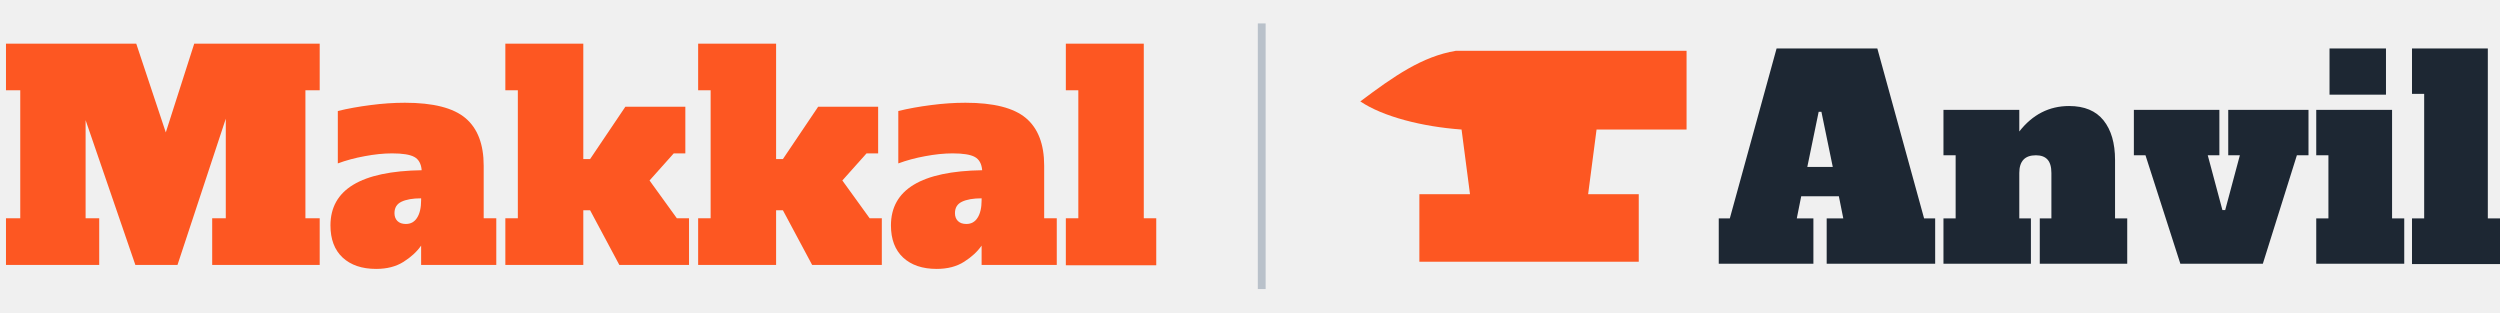
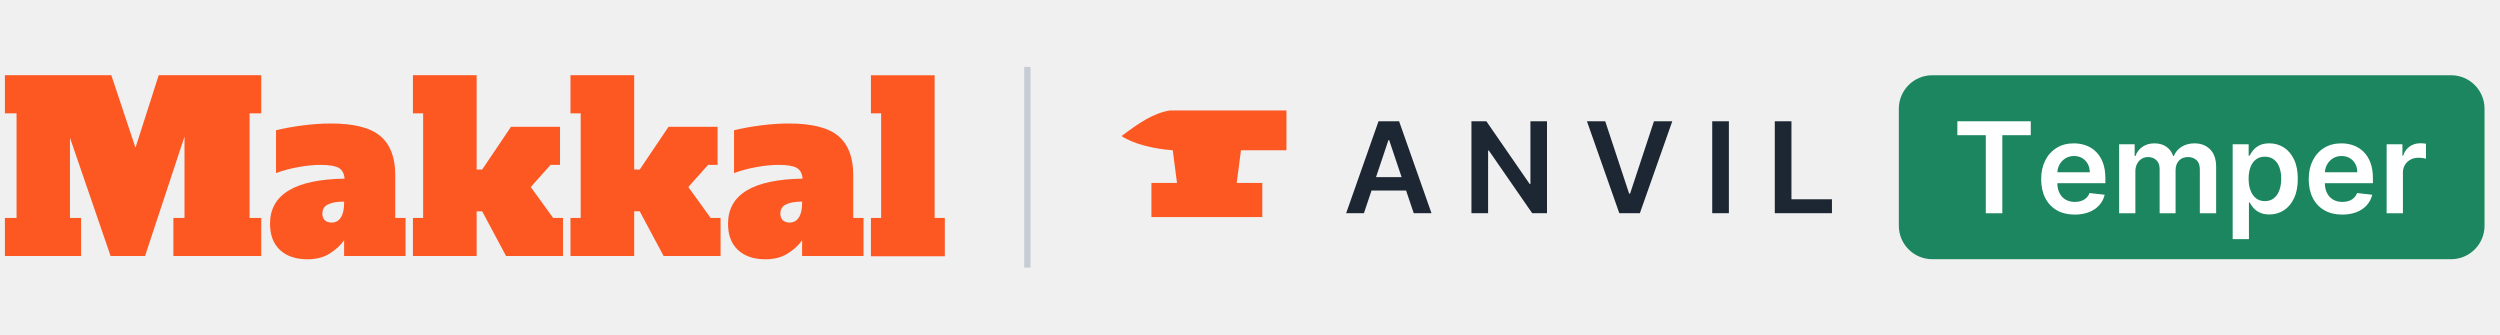
- <svg xmlns="http://www.w3.org/2000/svg" viewBox="0 0 640 80" width="640" height="80" role="img" aria-label="Makkal · Anvil">
-   <svg x="0" y="10" width="296" height="60" viewBox="15.2 21.9 162 31.5" style="color:#fd5722">
+ <svg xmlns="http://www.w3.org/2000/svg" viewBox="0 0 598 80" width="598" height="80" role="img" aria-label="Makkal · Anvil Temper">
+   <svg x="0" y="18" width="226" height="44" viewBox="15.2 21.9 162 31.5" style="color:#fd5722">
    <g fill="currentColor">
      <g transform="translate(15.24114, 52.87287)">
        <g>
          <path d="M 44.75 -24.469 L 42.75 -24.469 L 42.75 -6.531 L 44.75 -6.531 L 44.75 0 L 29.688 0 L 29.688 -6.531 L 31.594 -6.531 L 31.594 -20.484 L 24.828 0 L 18.922 0 L 11.953 -20.281 L 11.953 -6.531 L 13.859 -6.531 L 13.859 0 L 0.797 0 L 0.797 -6.531 L 2.797 -6.531 L 2.797 -24.469 L 0.797 -24.469 L 0.797 -31 L 19.047 -31 L 23.188 -18.562 L 27.172 -31 L 44.75 -31 Z M 44.75 -24.469 " />
        </g>
      </g>
    </g>
    <g fill="currentColor">
      <g transform="translate(60.78077, 52.87287)">
        <g>
          <path d="M 23.953 -6.531 L 23.953 0 L 13.422 0 L 13.422 -2.703 C 12.836 -1.859 12.02 -1.102 10.969 -0.438 C 9.926 0.227 8.645 0.562 7.125 0.562 C 5.133 0.562 3.566 0.031 2.422 -1.031 C 1.285 -2.094 0.719 -3.594 0.719 -5.531 C 0.719 -10.551 4.977 -13.129 13.5 -13.266 C 13.426 -14.172 13.082 -14.789 12.469 -15.125 C 11.863 -15.457 10.828 -15.625 9.359 -15.625 C 8.172 -15.625 6.891 -15.492 5.516 -15.234 C 4.148 -14.984 2.895 -14.645 1.75 -14.219 L 1.75 -21.562 C 3.156 -21.906 4.68 -22.18 6.328 -22.391 C 7.984 -22.609 9.594 -22.719 11.156 -22.719 C 15.113 -22.719 17.941 -22 19.641 -20.562 C 21.336 -19.125 22.188 -16.906 22.188 -13.906 L 22.188 -6.531 Z M 13.422 -9.328 C 12.234 -9.328 11.312 -9.164 10.656 -8.844 C 10.008 -8.531 9.688 -8 9.688 -7.25 C 9.688 -6.801 9.82 -6.438 10.094 -6.156 C 10.375 -5.875 10.77 -5.734 11.281 -5.734 C 11.969 -5.734 12.492 -6.023 12.859 -6.609 C 13.234 -7.191 13.422 -8.016 13.422 -9.078 Z M 13.422 -9.328 " />
        </g>
      </g>
    </g>
    <g fill="currentColor">
      <g transform="translate(85.28372, 52.87287)">
        <g>
          <path d="M 24.75 -6.531 L 26.453 -6.531 L 26.453 0 L 16.688 0 L 12.594 -7.656 L 11.641 -7.656 L 11.641 0 L 0.719 0 L 0.719 -6.531 L 2.469 -6.531 L 2.469 -24.469 L 0.719 -24.469 L 0.719 -31 L 11.641 -31 L 11.641 -14.828 L 12.594 -14.828 L 17.531 -22.156 L 25.938 -22.156 L 25.938 -15.625 L 24.312 -15.625 L 20.922 -11.828 Z M 24.75 -6.531 " />
        </g>
      </g>
    </g>
    <g fill="currentColor">
      <g transform="translate(112.2967, 52.87287)">
        <g>
          <path d="M 24.75 -6.531 L 26.453 -6.531 L 26.453 0 L 16.688 0 L 12.594 -7.656 L 11.641 -7.656 L 11.641 0 L 0.719 0 L 0.719 -6.531 L 2.469 -6.531 L 2.469 -24.469 L 0.719 -24.469 L 0.719 -31 L 11.641 -31 L 11.641 -14.828 L 12.594 -14.828 L 17.531 -22.156 L 25.938 -22.156 L 25.938 -15.625 L 24.312 -15.625 L 20.922 -11.828 Z M 24.75 -6.531 " />
        </g>
      </g>
    </g>
    <g fill="currentColor">
      <g transform="translate(139.3097, 52.87287)">
        <g>
          <path d="M 23.953 -6.531 L 23.953 0 L 13.422 0 L 13.422 -2.703 C 12.836 -1.859 12.02 -1.102 10.969 -0.438 C 9.926 0.227 8.645 0.562 7.125 0.562 C 5.133 0.562 3.566 0.031 2.422 -1.031 C 1.285 -2.094 0.719 -3.594 0.719 -5.531 C 0.719 -10.551 4.977 -13.129 13.5 -13.266 C 13.426 -14.172 13.082 -14.789 12.469 -15.125 C 11.863 -15.457 10.828 -15.625 9.359 -15.625 C 8.172 -15.625 6.891 -15.492 5.516 -15.234 C 4.148 -14.984 2.895 -14.645 1.75 -14.219 L 1.75 -21.562 C 3.156 -21.906 4.68 -22.18 6.328 -22.391 C 7.984 -22.609 9.594 -22.719 11.156 -22.719 C 15.113 -22.719 17.941 -22 19.641 -20.562 C 21.336 -19.125 22.188 -16.906 22.188 -13.906 L 22.188 -6.531 Z M 13.422 -9.328 C 12.234 -9.328 11.312 -9.164 10.656 -8.844 C 10.008 -8.531 9.688 -8 9.688 -7.25 C 9.688 -6.801 9.82 -6.438 10.094 -6.156 C 10.375 -5.875 10.77 -5.734 11.281 -5.734 C 11.969 -5.734 12.492 -6.023 12.859 -6.609 C 13.234 -7.191 13.422 -8.016 13.422 -9.078 Z M 13.422 -9.328 " />
        </g>
      </g>
    </g>
    <g fill="currentColor">
      <g transform="translate(163.8127, 52.87287)">
        <g>
          <path d="M 0.719 0.047 L 0.719 -6.531 L 2.469 -6.531 L 2.469 -24.469 L 0.719 -24.469 L 0.719 -31 L 11.641 -31 L 11.641 -6.531 L 13.391 -6.531 L 13.391 0.047 Z M 0.719 0.047 " />
        </g>
      </g>
    </g>
  </svg>
-   <rect x="322" y="6" width="2" height="68" fill="#b9c1ca" />
-   <svg x="348" y="13" width="84" height="54" viewBox="3 6.5 58 37.5">
+   <rect x="245" y="16" width="1.5" height="48" fill="#c5ccd4" />
+   <svg x="266" y="22" width="44" height="34" viewBox="0 0 64 50">
    <path fill="#fd5722" d="M3 15.5 C9 11 14 7.5 20 6.5 L61 6.5 L61 20.5 L45 20.5 L43.5 32 L52.5 32 L52.5 44 L13.5 44 L13.5 32 L22.5 32 L21 20.5 C14 20 7 18.2 3 15.5 Z" />
  </svg>
-   <svg x="440" y="10" width="200" height="60" viewBox="12 -778 2823 779">
-     <path fill="#1d2733" d="M754 -164H794V0H402V-164H462L446 -244H310L294 -164H354V0H12V-164H52L221 -778H585ZM332 -350H424L383 -549H373ZM1488 -164V0H1172V-164H1214V-328Q1214 -361 1200.0 -376.5Q1186 -392 1158 -392Q1098 -392 1098 -328V-164H1140V0H824V-164H868V-392H824V-556H1098V-478Q1170 -570 1278 -570Q1361 -570 1402.5 -518.0Q1444 -466 1444 -375V-164ZM1680 0 1554 -392H1512V-556H1821V-392H1779L1832 -194H1842L1895 -392H1853V-556H2143V-392H2101L1978 0ZM2219 -611V-778H2423V-611ZM2171 0V-164H2215V-392H2171V-556H2445V-164H2489V0ZM2517 1V-164H2561V-614H2517V-778H2791V-164H2835V1Z" />
+   <svg x="322" y="29" width="116.2" height="22" viewBox="69 0 10820 2048">
+     <path fill="#1d2733" d="M465 2048H69L790 0H1248L1970 2048H1574L1404 1543H634ZM1304 1245 1027 420H1011L734 1245ZM4542.52 0V2048H4212.52L3247.52 653H3230.52V2048H2859.52V0H3191.52L4155.52 1396H4173.52V0ZM5839.04 0 6372.04 1612H6393.04L6925.04 0H7333.04L6611.04 2048H6153.04L5432.04 0ZM8593.56 0V2048H8222.56V0ZM9616.08 2048V0H9987.08V1737H10889.08V2048Z" />
+   </svg>
+   <rect x="454.2" y="18" width="140.1" height="44" rx="8" fill="#1b865f" />
+   <svg x="468.2" y="29" width="112.1" height="28.2" viewBox="112 0 10433 2624">
+     <path fill="#fff" d="M112 311V0H1746V311H1113V2048H745V311ZM2724.0 2078Q2493.0 2078 2325.5 1981.5Q2158.0 1885 2068.0 1707.5Q1978.0 1530 1978.0 1289Q1978.0 1052 2068.5 872.5Q2159.0 693 2322.0 592.5Q2485.0 492 2705.0 492Q2847.0 492 2973.5 537.5Q3100.0 583 3197.5 678.0Q3295.0 773 3351.0 919.5Q3407.0 1066 3407.0 1268V1379H2337.0Q2339.0 1507 2386.0 1599Q2435.0 1695 2523.0 1745.5Q2611.0 1796 2729.0 1796Q2808.0 1796 2872.0 1773.5Q2936.0 1751 2983.0 1707.0Q3030.0 1663 3054.0 1598L3392.0 1636Q3360.0 1770 3270.5 1869.5Q3181.0 1969 3042.0 2023.5Q2903.0 2078 2724.0 2078ZM2338.0 1135H3060.0Q3059.0 1031 3015.0 949.5Q2971.0 868 2892.5 821.0Q2814.0 774 2710.0 774Q2599.0 774 2515.0 827.5Q2431.0 881 2385.0 967Q2343.0 1045 2338.0 1135ZM3713.0 2048V512H4059.0V773H4077.0Q4125.0 641 4236.0 566.5Q4347.0 492 4501.0 492Q4657.0 492 4764.5 567.5Q4872.0 643 4916.0 773H4932.0Q4983.0 645 5104.5 568.5Q5226.0 492 5393.0 492Q5605.0 492 5739.0 626.0Q5873.0 760 5873.0 1017V2048H5510.0V1073Q5510.0 930 5434.0 863.5Q5358.0 797 5248.0 797Q5117.0 797 5043.5 878.5Q4970.0 960 4970.0 1090V2048H4615.0V1058Q4615.0 939 4543.5 868.0Q4472.0 797 4357.0 797Q4279.0 797 4215.0 836.5Q4151.0 876 4113.0 947.5Q4075.0 1019 4075.0 1114V2048ZM6241.0 2624V512H6597.0V766H6618.0Q6646.0 710 6697.0 646.5Q6748.0 583 6835.0 537.5Q6922.0 492 7057.0 492Q7235.0 492 7378.5 582.5Q7522.0 673 7606.5 849.5Q7691.0 1026 7691.0 1282Q7691.0 1535 7608.0 1712.0Q7525.0 1889 7382.0 1982.0Q7239.0 2075 7058.0 2075Q6926.0 2075 6839.0 2031.0Q6752.0 1987 6699.5 1924.5Q6647.0 1862 6618.0 1806H6603.0V2624ZM6596.0 1280Q6596.0 1429 6638.5 1541.0Q6681.0 1653 6761.5 1715.5Q6842.0 1778 6957.0 1778Q7077.0 1778 7158.0 1713.5Q7239.0 1649 7280.5 1536.5Q7322.0 1424 7322.0 1280Q7322.0 1137 7281.0 1026.0Q7240.0 915 7159.0 852.0Q7078.0 789 6957.0 789Q6841.0 789 6760.0 850.0Q6679.0 911 6637.5 1021.0Q6596.0 1131 6596.0 1280ZM8680.0 2078Q8449.0 2078 8281.5 1981.5Q8114.0 1885 8024.0 1707.5Q7934.0 1530 7934.0 1289Q7934.0 1052 8024.5 872.5Q8115.0 693 8278.0 592.5Q8441.0 492 8661.0 492Q8803.0 492 8929.5 537.5Q9056.0 583 9153.5 678.0Q9251.0 773 9307.0 919.5Q9363.0 1066 9363.0 1268V1379H8293.0Q8295.0 1507 8342.0 1599Q8391.0 1695 8479.0 1745.5Q8567.0 1796 8685.0 1796Q8764.0 1796 8828.0 1773.5Q8892.0 1751 8939.0 1707.0Q8986.0 1663 9010.0 1598L9348.0 1636Q9316.0 1770 9226.5 1869.5Q9137.0 1969 8998.0 2023.5Q8859.0 2078 8680.0 2078ZM8294.0 1135H9016.0Q9015.0 1031 8971.0 949.5Q8927.0 868 8848.5 821.0Q8770.0 774 8666.0 774Q8555.0 774 8471.0 827.5Q8387.0 881 8341.0 967Q8299.0 1045 8294.0 1135ZM9669.0 2048V512H10020.0V768H10036.0Q10078.0 635 10180.5 562.5Q10283.0 490 10415.0 490Q10445.0 490 10482.5 492.5Q10520.0 495 10545.0 500V833Q10522.0 825 10472.5 818.5Q10423.0 812 10377.0 812Q10278.0 812 10199.5 854.5Q10121.0 897 10076.0 972.0Q10031.0 1047 10031.0 1145V2048Z" />
  </svg>
</svg>
